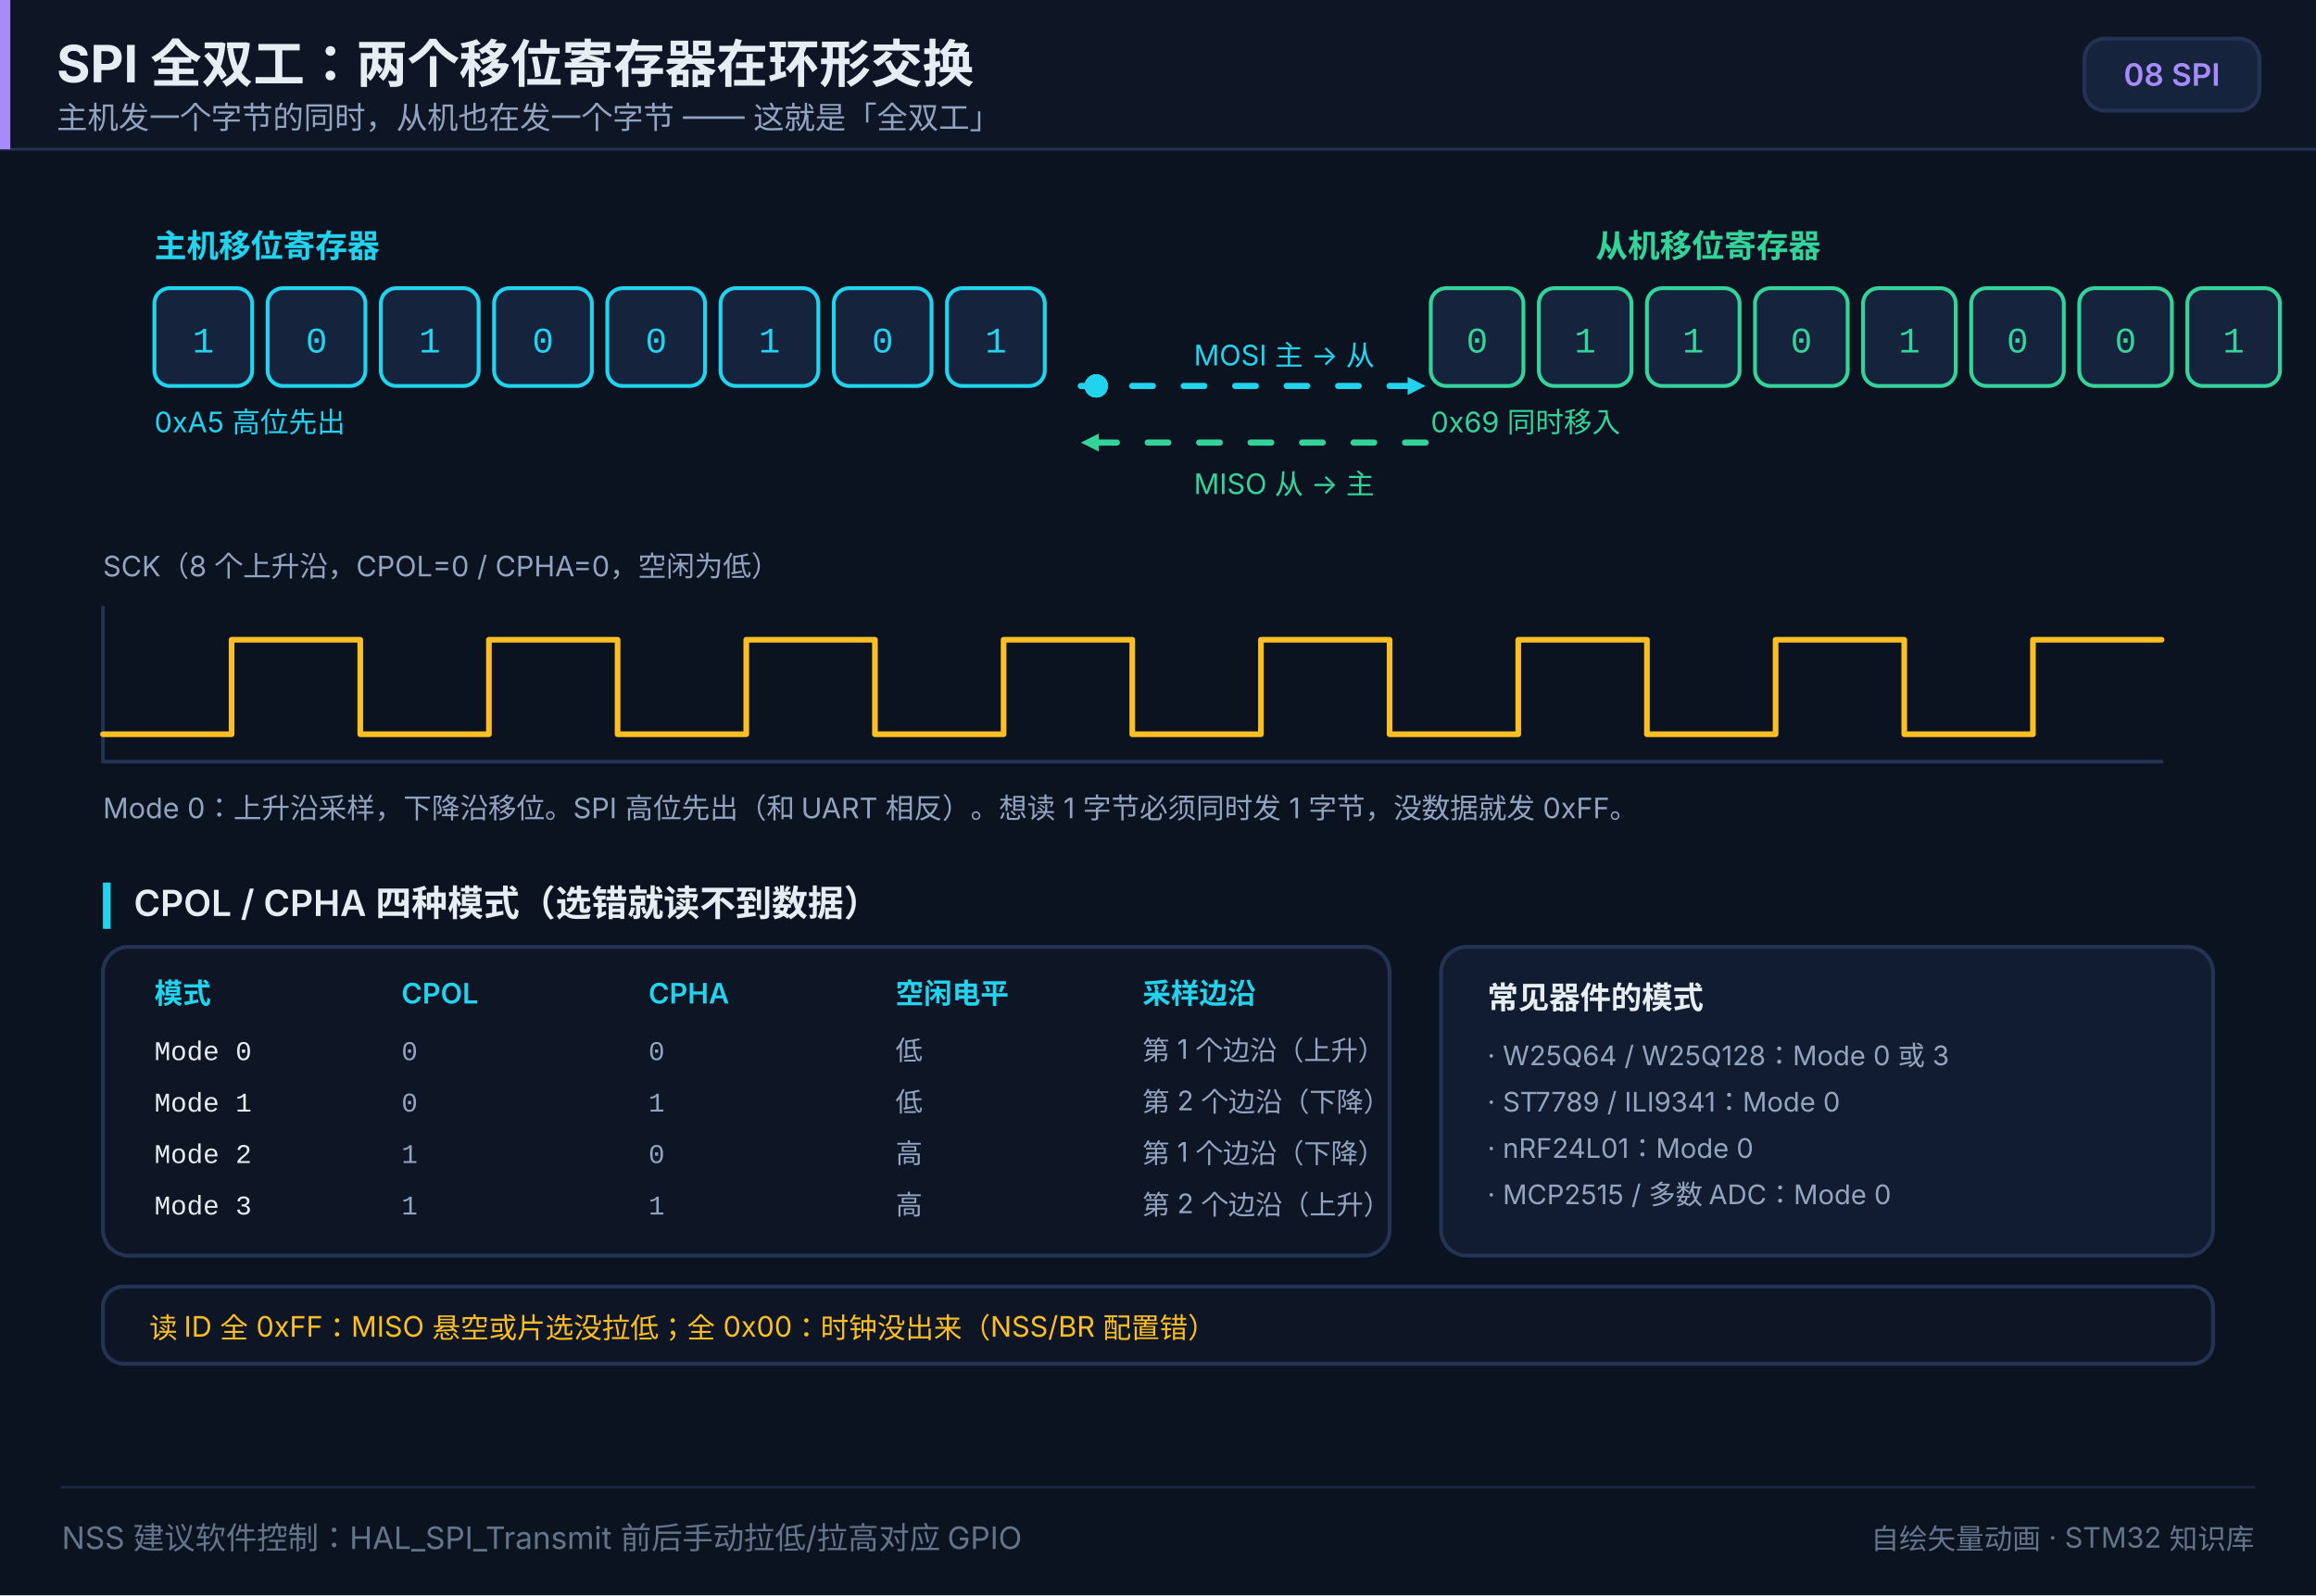
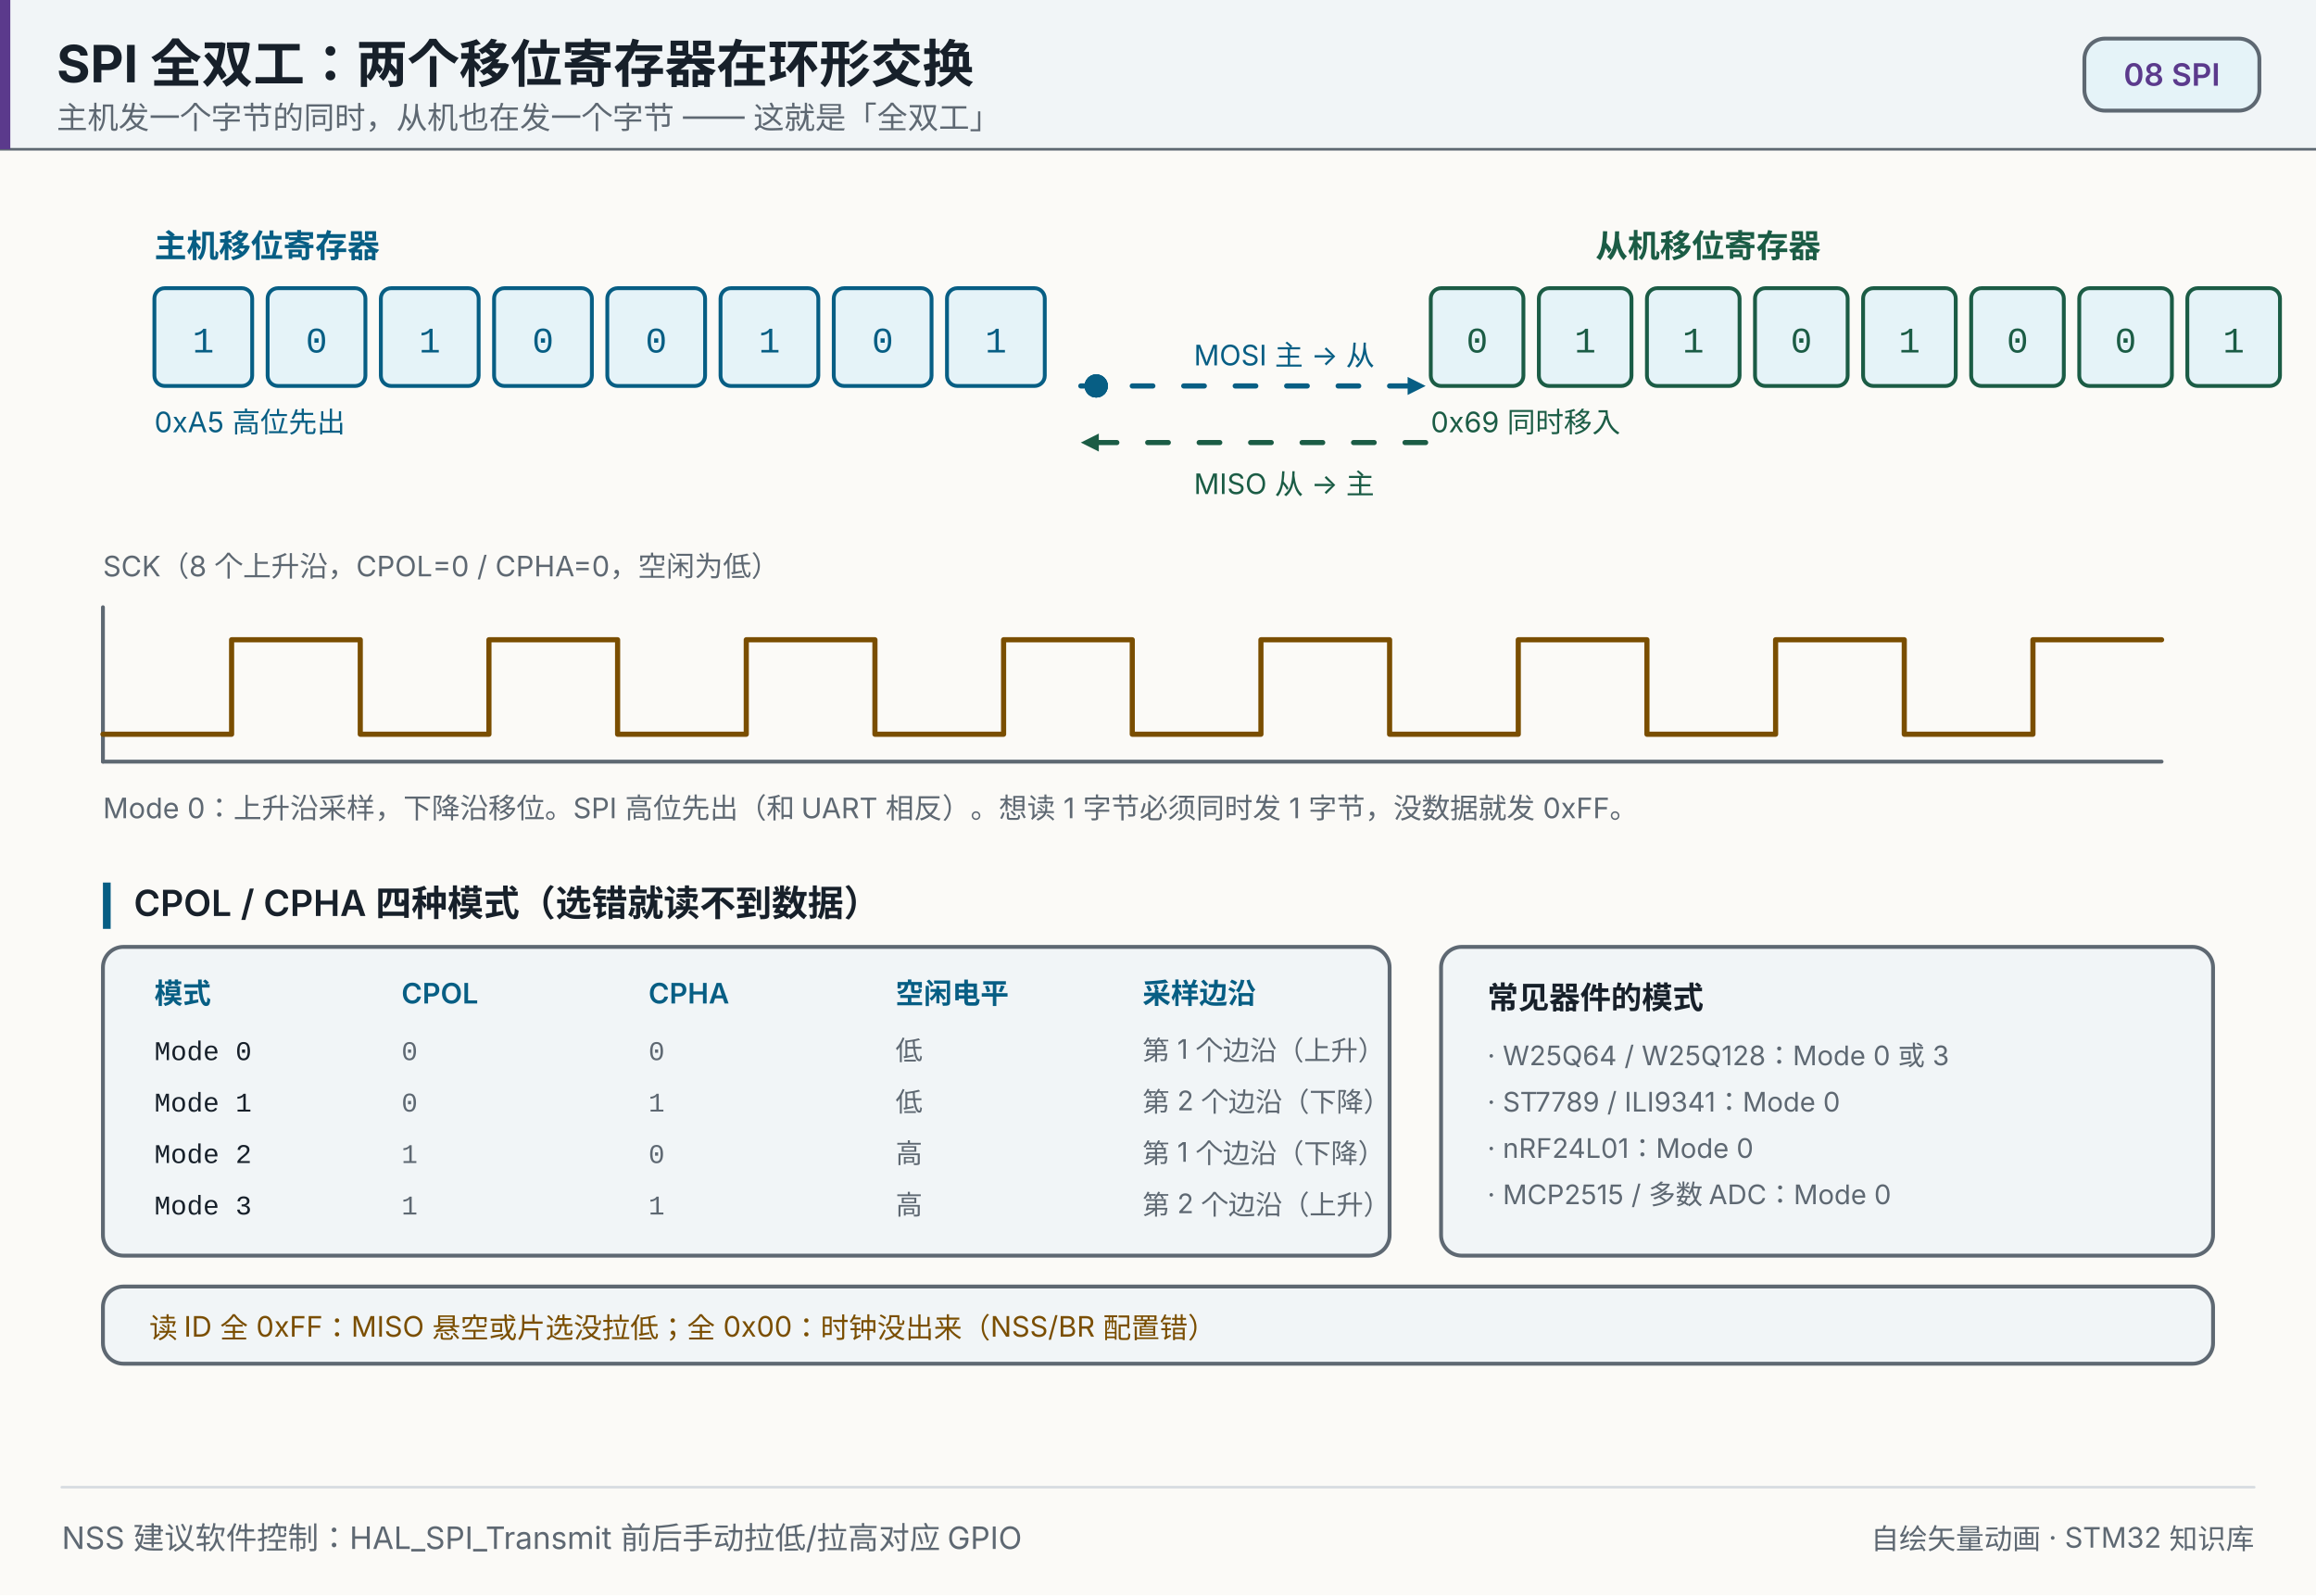
<svg xmlns="http://www.w3.org/2000/svg" width="900" height="620" viewBox="0 0 900 620" role="img" aria-label="SPI 全双工：两个移位寄存器在环形交换">
  <style>

.mosi{stroke-dasharray:8 12;animation:mosi-flow 1.4s linear infinite;}@keyframes mosi-flow{from{stroke-dashoffset:0}to{stroke-dashoffset:-20px}}

.miso{stroke-dasharray:8 12;animation:miso-flow 1.4s linear infinite;}@keyframes miso-flow{from{stroke-dashoffset:0}to{stroke-dashoffset:-20px}}
@keyframes bit0-mv{0%{transform:translateX(0);opacity:0}15%{opacity:1}85%{opacity:1}100%{transform:translateX(148px);opacity:0}}.bit0{animation:bit0-mv 1.6s linear infinite 0.0s;}
@keyframes bit1-mv{0%{transform:translateX(0);opacity:0}15%{opacity:1}85%{opacity:1}100%{transform:translateX(148px);opacity:0}}.bit1{animation:bit1-mv 1.6s linear infinite 0.4s;}
@keyframes bit2-mv{0%{transform:translateX(0);opacity:0}15%{opacity:1}85%{opacity:1}100%{transform:translateX(148px);opacity:0}}.bit2{animation:bit2-mv 1.6s linear infinite 0.8s;}
@keyframes bit3-mv{0%{transform:translateX(0);opacity:0}15%{opacity:1}85%{opacity:1}100%{transform:translateX(148px);opacity:0}}.bit3{animation:bit3-mv 1.6s linear infinite 1.2s;}
</style>
-   <rect x="0" y="0" width="900" height="620" fill="#0b1220" />
-   <rect x="0" y="0" width="900" height="58" fill="#0e1626" opacity="1" />
-   <line x1="0" y1="58" x2="900" y2="58" stroke="#243354" stroke-width="1" stroke-linecap="round" opacity="1" />
-   <rect x="0" y="0" width="4" height="58" fill="#a78bfa" opacity="1" />
-   <text x="22" y="32" font-size="20" fill="#e6edf3" text-anchor="start" opacity="1" font-family="'PingFang SC','Hiragino Sans GB','Microsoft YaHei',system-ui,-apple-system,'Segoe UI',sans-serif" font-weight="700">SPI 全双工：两个移位寄存器在环形交换</text>
-   <text x="22" y="50" font-size="12" fill="#93a4c0" text-anchor="start" opacity="1" font-family="'PingFang SC','Hiragino Sans GB','Microsoft YaHei',system-ui,-apple-system,'Segoe UI',sans-serif">主机发一个字节的同时，从机也在发一个字节 —— 这就是「全双工」</text>
-   <rect x="810" y="15" width="68" height="28" fill="#16233c" opacity="1" rx="8" stroke="#243354" stroke-width="1.5" />
-   <text x="844" y="33.32" font-size="12" fill="#a78bfa" text-anchor="middle" opacity="1" font-family="'PingFang SC','Hiragino Sans GB','Microsoft YaHei',system-ui,-apple-system,'Segoe UI',sans-serif" font-weight="600">08 SPI</text>
-   <text x="60" y="100" font-size="12.5" fill="#22d3ee" text-anchor="start" opacity="1" font-family="'PingFang SC','Hiragino Sans GB','Microsoft YaHei',system-ui,-apple-system,'Segoe UI',sans-serif" font-weight="600">主机移位寄存器</text>
-   <text x="620" y="100" font-size="12.5" fill="#34d399" text-anchor="start" opacity="1" font-family="'PingFang SC','Hiragino Sans GB','Microsoft YaHei',system-ui,-apple-system,'Segoe UI',sans-serif" font-weight="600">从机移位寄存器</text>
-   <rect x="60" y="112" width="38" height="38" fill="#16233c" opacity="1" rx="6" stroke="#22d3ee" stroke-width="1.5" />
-   <text x="79" y="137" font-size="14" fill="#22d3ee" text-anchor="middle" opacity="1" font-family="ui-monospace,SFMono-Regular,'JetBrains Mono',Consolas,'Courier New',monospace">1</text>
-   <rect x="104" y="112" width="38" height="38" fill="#16233c" opacity="1" rx="6" stroke="#22d3ee" stroke-width="1.5" />
-   <text x="123" y="137" font-size="14" fill="#22d3ee" text-anchor="middle" opacity="1" font-family="ui-monospace,SFMono-Regular,'JetBrains Mono',Consolas,'Courier New',monospace">0</text>
-   <rect x="148" y="112" width="38" height="38" fill="#16233c" opacity="1" rx="6" stroke="#22d3ee" stroke-width="1.5" />
-   <text x="167" y="137" font-size="14" fill="#22d3ee" text-anchor="middle" opacity="1" font-family="ui-monospace,SFMono-Regular,'JetBrains Mono',Consolas,'Courier New',monospace">1</text>
-   <rect x="192" y="112" width="38" height="38" fill="#16233c" opacity="1" rx="6" stroke="#22d3ee" stroke-width="1.5" />
-   <text x="211" y="137" font-size="14" fill="#22d3ee" text-anchor="middle" opacity="1" font-family="ui-monospace,SFMono-Regular,'JetBrains Mono',Consolas,'Courier New',monospace">0</text>
-   <rect x="236" y="112" width="38" height="38" fill="#16233c" opacity="1" rx="6" stroke="#22d3ee" stroke-width="1.5" />
-   <text x="255" y="137" font-size="14" fill="#22d3ee" text-anchor="middle" opacity="1" font-family="ui-monospace,SFMono-Regular,'JetBrains Mono',Consolas,'Courier New',monospace">0</text>
-   <rect x="280" y="112" width="38" height="38" fill="#16233c" opacity="1" rx="6" stroke="#22d3ee" stroke-width="1.5" />
-   <text x="299" y="137" font-size="14" fill="#22d3ee" text-anchor="middle" opacity="1" font-family="ui-monospace,SFMono-Regular,'JetBrains Mono',Consolas,'Courier New',monospace">1</text>
-   <rect x="324" y="112" width="38" height="38" fill="#16233c" opacity="1" rx="6" stroke="#22d3ee" stroke-width="1.5" />
-   <text x="343" y="137" font-size="14" fill="#22d3ee" text-anchor="middle" opacity="1" font-family="ui-monospace,SFMono-Regular,'JetBrains Mono',Consolas,'Courier New',monospace">0</text>
-   <rect x="368" y="112" width="38" height="38" fill="#16233c" opacity="1" rx="6" stroke="#22d3ee" stroke-width="1.5" />
-   <text x="387" y="137" font-size="14" fill="#22d3ee" text-anchor="middle" opacity="1" font-family="ui-monospace,SFMono-Regular,'JetBrains Mono',Consolas,'Courier New',monospace">1</text>
-   <rect x="556" y="112" width="36" height="38" fill="#16233c" opacity="1" rx="6" stroke="#34d399" stroke-width="1.5" />
-   <text x="574" y="137" font-size="14" fill="#34d399" text-anchor="middle" opacity="1" font-family="ui-monospace,SFMono-Regular,'JetBrains Mono',Consolas,'Courier New',monospace">0</text>
-   <rect x="598" y="112" width="36" height="38" fill="#16233c" opacity="1" rx="6" stroke="#34d399" stroke-width="1.5" />
-   <text x="616" y="137" font-size="14" fill="#34d399" text-anchor="middle" opacity="1" font-family="ui-monospace,SFMono-Regular,'JetBrains Mono',Consolas,'Courier New',monospace">1</text>
-   <rect x="640" y="112" width="36" height="38" fill="#16233c" opacity="1" rx="6" stroke="#34d399" stroke-width="1.5" />
-   <text x="658" y="137" font-size="14" fill="#34d399" text-anchor="middle" opacity="1" font-family="ui-monospace,SFMono-Regular,'JetBrains Mono',Consolas,'Courier New',monospace">1</text>
-   <rect x="682" y="112" width="36" height="38" fill="#16233c" opacity="1" rx="6" stroke="#34d399" stroke-width="1.5" />
-   <text x="700" y="137" font-size="14" fill="#34d399" text-anchor="middle" opacity="1" font-family="ui-monospace,SFMono-Regular,'JetBrains Mono',Consolas,'Courier New',monospace">0</text>
-   <rect x="724" y="112" width="36" height="38" fill="#16233c" opacity="1" rx="6" stroke="#34d399" stroke-width="1.5" />
-   <text x="742" y="137" font-size="14" fill="#34d399" text-anchor="middle" opacity="1" font-family="ui-monospace,SFMono-Regular,'JetBrains Mono',Consolas,'Courier New',monospace">1</text>
-   <rect x="766" y="112" width="36" height="38" fill="#16233c" opacity="1" rx="6" stroke="#34d399" stroke-width="1.5" />
-   <text x="784" y="137" font-size="14" fill="#34d399" text-anchor="middle" opacity="1" font-family="ui-monospace,SFMono-Regular,'JetBrains Mono',Consolas,'Courier New',monospace">0</text>
-   <rect x="808" y="112" width="36" height="38" fill="#16233c" opacity="1" rx="6" stroke="#34d399" stroke-width="1.5" />
-   <text x="826" y="137" font-size="14" fill="#34d399" text-anchor="middle" opacity="1" font-family="ui-monospace,SFMono-Regular,'JetBrains Mono',Consolas,'Courier New',monospace">0</text>
-   <rect x="850" y="112" width="36" height="38" fill="#16233c" opacity="1" rx="6" stroke="#34d399" stroke-width="1.5" />
-   <text x="868" y="137" font-size="14" fill="#34d399" text-anchor="middle" opacity="1" font-family="ui-monospace,SFMono-Regular,'JetBrains Mono',Consolas,'Courier New',monospace">1</text>
-   <line x1="420" y1="150" x2="547" y2="150" stroke="#22d3ee" stroke-width="2.4" stroke-linecap="round" opacity="1" class="mosi" />
-   <polygon points="554.00,150.00 547.00,153.50 547.00,146.50" fill="#22d3ee" opacity="1" />
-   <text x="499" y="142" font-size="11" fill="#22d3ee" text-anchor="middle" opacity="1" font-family="'PingFang SC','Hiragino Sans GB','Microsoft YaHei',system-ui,-apple-system,'Segoe UI',sans-serif">MOSI 主 → 从</text>
-   <line x1="554" y1="172" x2="427" y2="172" stroke="#34d399" stroke-width="2.4" stroke-linecap="round" opacity="1" class="miso" />
-   <polygon points="420.00,172.00 427.00,168.50 427.00,175.50" fill="#34d399" opacity="1" />
-   <text x="499" y="192" font-size="11" fill="#34d399" text-anchor="middle" opacity="1" font-family="'PingFang SC','Hiragino Sans GB','Microsoft YaHei',system-ui,-apple-system,'Segoe UI',sans-serif">MISO 从 → 主</text>
-   <circle cx="426" cy="150" r="4.5" fill="#22d3ee" opacity="1" class="bit0" />
-   <circle cx="426" cy="150" r="4.5" fill="#22d3ee" opacity="1" class="bit1" />
-   <circle cx="426" cy="150" r="4.5" fill="#22d3ee" opacity="1" class="bit2" />
-   <circle cx="426" cy="150" r="4.5" fill="#22d3ee" opacity="1" class="bit3" />
-   <text x="60" y="168" font-size="11" fill="#22d3ee" text-anchor="start" opacity="1" font-family="'PingFang SC','Hiragino Sans GB','Microsoft YaHei',system-ui,-apple-system,'Segoe UI',sans-serif">0xA5 高位先出</text>
-   <text x="556" y="168" font-size="11" fill="#34d399" text-anchor="start" opacity="1" font-family="'PingFang SC','Hiragino Sans GB','Microsoft YaHei',system-ui,-apple-system,'Segoe UI',sans-serif">0x69 同时移入</text>
-   <text x="40" y="224" font-size="11" fill="#93a4c0" text-anchor="start" opacity="1" font-family="'PingFang SC','Hiragino Sans GB','Microsoft YaHei',system-ui,-apple-system,'Segoe UI',sans-serif">SCK（8 个上升沿，CPOL=0 / CPHA=0，空闲为低）</text>
-   <line x1="40" y1="236" x2="40" y2="296" stroke="#243354" stroke-width="1.4" stroke-linecap="round" opacity="1" />
-   <line x1="40" y1="296" x2="840" y2="296" stroke="#243354" stroke-width="1.4" stroke-linecap="round" opacity="1" />
-   <path d="M 40 285.36 L 40.00 285.36 L 90.00 285.36 L 90.00 248.64 L 140.00 248.64 L 140.00 285.36 L 190.00 285.36 L 190.00 248.64 L 240.00 248.64 L 240.00 285.36 L 290.00 285.36 L 290.00 248.64 L 340.00 248.64 L 340.00 285.36 L 390.00 285.36 L 390.00 248.64 L 440.00 248.64 L 440.00 285.36 L 490.00 285.36 L 490.00 248.64 L 540.00 248.64 L 540.00 285.36 L 590.00 285.36 L 590.00 248.64 L 640.00 248.64 L 640.00 285.36 L 690.00 285.36 L 690.00 248.64 L 740.00 248.64 L 740.00 285.36 L 790.00 285.36 L 790.00 248.64 L 840.00 248.64" fill="none" opacity="1" stroke-linecap="round" stroke-linejoin="round" stroke="#fbbf24" stroke-width="2.2" />
-   <text x="40" y="318" font-size="11" fill="#93a4c0" text-anchor="start" opacity="1" font-family="'PingFang SC','Hiragino Sans GB','Microsoft YaHei',system-ui,-apple-system,'Segoe UI',sans-serif">Mode 0：上升沿采样，下降沿移位。SPI 高位先出（和 UART 相反）。想读 1 字节必须同时发 1 字节，没数据就发 0xFF。</text>
-   <rect x="40" y="343" width="3" height="18" fill="#22d3ee" opacity="1" />
-   <text x="52" y="356" font-size="14" fill="#e6edf3" text-anchor="start" opacity="1" font-family="'PingFang SC','Hiragino Sans GB','Microsoft YaHei',system-ui,-apple-system,'Segoe UI',sans-serif" font-weight="600">CPOL / CPHA 四种模式（选错就读不到数据）</text>
-   <rect x="40" y="368" width="500" height="120" fill="#0e1626" opacity="1" rx="10" stroke="#243354" stroke-width="1.5" />
-   <text x="60" y="390" font-size="11" fill="#22d3ee" text-anchor="start" opacity="1" font-family="'PingFang SC','Hiragino Sans GB','Microsoft YaHei',system-ui,-apple-system,'Segoe UI',sans-serif" font-weight="600">模式</text>
-   <text x="156" y="390" font-size="11" fill="#22d3ee" text-anchor="start" opacity="1" font-family="'PingFang SC','Hiragino Sans GB','Microsoft YaHei',system-ui,-apple-system,'Segoe UI',sans-serif" font-weight="600">CPOL</text>
-   <text x="252" y="390" font-size="11" fill="#22d3ee" text-anchor="start" opacity="1" font-family="'PingFang SC','Hiragino Sans GB','Microsoft YaHei',system-ui,-apple-system,'Segoe UI',sans-serif" font-weight="600">CPHA</text>
-   <text x="348" y="390" font-size="11" fill="#22d3ee" text-anchor="start" opacity="1" font-family="'PingFang SC','Hiragino Sans GB','Microsoft YaHei',system-ui,-apple-system,'Segoe UI',sans-serif" font-weight="600">空闲电平</text>
-   <text x="444" y="390" font-size="11" fill="#22d3ee" text-anchor="start" opacity="1" font-family="'PingFang SC','Hiragino Sans GB','Microsoft YaHei',system-ui,-apple-system,'Segoe UI',sans-serif" font-weight="600">采样边沿</text>
-   <text x="60" y="412" font-size="10.5" fill="#e6edf3" text-anchor="start" opacity="1" font-family="ui-monospace,SFMono-Regular,'JetBrains Mono',Consolas,'Courier New',monospace">Mode 0</text>
-   <text x="156" y="412" font-size="10.5" fill="#93a4c0" text-anchor="start" opacity="1" font-family="ui-monospace,SFMono-Regular,'JetBrains Mono',Consolas,'Courier New',monospace">0</text>
-   <text x="252" y="412" font-size="10.5" fill="#93a4c0" text-anchor="start" opacity="1" font-family="ui-monospace,SFMono-Regular,'JetBrains Mono',Consolas,'Courier New',monospace">0</text>
-   <text x="348" y="412" font-size="10.5" fill="#93a4c0" text-anchor="start" opacity="1" font-family="'PingFang SC','Hiragino Sans GB','Microsoft YaHei',system-ui,-apple-system,'Segoe UI',sans-serif">低</text>
-   <text x="444" y="412" font-size="10.5" fill="#93a4c0" text-anchor="start" opacity="1" font-family="'PingFang SC','Hiragino Sans GB','Microsoft YaHei',system-ui,-apple-system,'Segoe UI',sans-serif">第 1 个边沿（上升）</text>
-   <text x="60" y="432" font-size="10.5" fill="#e6edf3" text-anchor="start" opacity="1" font-family="ui-monospace,SFMono-Regular,'JetBrains Mono',Consolas,'Courier New',monospace">Mode 1</text>
-   <text x="156" y="432" font-size="10.5" fill="#93a4c0" text-anchor="start" opacity="1" font-family="ui-monospace,SFMono-Regular,'JetBrains Mono',Consolas,'Courier New',monospace">0</text>
-   <text x="252" y="432" font-size="10.5" fill="#93a4c0" text-anchor="start" opacity="1" font-family="ui-monospace,SFMono-Regular,'JetBrains Mono',Consolas,'Courier New',monospace">1</text>
-   <text x="348" y="432" font-size="10.5" fill="#93a4c0" text-anchor="start" opacity="1" font-family="'PingFang SC','Hiragino Sans GB','Microsoft YaHei',system-ui,-apple-system,'Segoe UI',sans-serif">低</text>
-   <text x="444" y="432" font-size="10.5" fill="#93a4c0" text-anchor="start" opacity="1" font-family="'PingFang SC','Hiragino Sans GB','Microsoft YaHei',system-ui,-apple-system,'Segoe UI',sans-serif">第 2 个边沿（下降）</text>
-   <text x="60" y="452" font-size="10.5" fill="#e6edf3" text-anchor="start" opacity="1" font-family="ui-monospace,SFMono-Regular,'JetBrains Mono',Consolas,'Courier New',monospace">Mode 2</text>
-   <text x="156" y="452" font-size="10.5" fill="#93a4c0" text-anchor="start" opacity="1" font-family="ui-monospace,SFMono-Regular,'JetBrains Mono',Consolas,'Courier New',monospace">1</text>
-   <text x="252" y="452" font-size="10.5" fill="#93a4c0" text-anchor="start" opacity="1" font-family="ui-monospace,SFMono-Regular,'JetBrains Mono',Consolas,'Courier New',monospace">0</text>
-   <text x="348" y="452" font-size="10.5" fill="#93a4c0" text-anchor="start" opacity="1" font-family="'PingFang SC','Hiragino Sans GB','Microsoft YaHei',system-ui,-apple-system,'Segoe UI',sans-serif">高</text>
-   <text x="444" y="452" font-size="10.5" fill="#93a4c0" text-anchor="start" opacity="1" font-family="'PingFang SC','Hiragino Sans GB','Microsoft YaHei',system-ui,-apple-system,'Segoe UI',sans-serif">第 1 个边沿（下降）</text>
-   <text x="60" y="472" font-size="10.5" fill="#e6edf3" text-anchor="start" opacity="1" font-family="ui-monospace,SFMono-Regular,'JetBrains Mono',Consolas,'Courier New',monospace">Mode 3</text>
-   <text x="156" y="472" font-size="10.5" fill="#93a4c0" text-anchor="start" opacity="1" font-family="ui-monospace,SFMono-Regular,'JetBrains Mono',Consolas,'Courier New',monospace">1</text>
-   <text x="252" y="472" font-size="10.5" fill="#93a4c0" text-anchor="start" opacity="1" font-family="ui-monospace,SFMono-Regular,'JetBrains Mono',Consolas,'Courier New',monospace">1</text>
-   <text x="348" y="472" font-size="10.5" fill="#93a4c0" text-anchor="start" opacity="1" font-family="'PingFang SC','Hiragino Sans GB','Microsoft YaHei',system-ui,-apple-system,'Segoe UI',sans-serif">高</text>
-   <text x="444" y="472" font-size="10.5" fill="#93a4c0" text-anchor="start" opacity="1" font-family="'PingFang SC','Hiragino Sans GB','Microsoft YaHei',system-ui,-apple-system,'Segoe UI',sans-serif">第 2 个边沿（上升）</text>
-   <rect x="560" y="368" width="300" height="120" fill="#111c31" opacity="1" rx="10" stroke="#243354" stroke-width="1.5" />
-   <text x="578" y="392" font-size="12" fill="#e6edf3" text-anchor="start" opacity="1" font-family="'PingFang SC','Hiragino Sans GB','Microsoft YaHei',system-ui,-apple-system,'Segoe UI',sans-serif" font-weight="700">常见器件的模式</text>
-   <text x="578" y="414" font-size="10.5" fill="#93a4c0" text-anchor="start" opacity="1" font-family="'PingFang SC','Hiragino Sans GB','Microsoft YaHei',system-ui,-apple-system,'Segoe UI',sans-serif">· W25Q64 / W25Q128：Mode 0 或 3</text>
-   <text x="578" y="432" font-size="10.5" fill="#93a4c0" text-anchor="start" opacity="1" font-family="'PingFang SC','Hiragino Sans GB','Microsoft YaHei',system-ui,-apple-system,'Segoe UI',sans-serif">· ST7789 / ILI9341：Mode 0</text>
-   <text x="578" y="450" font-size="10.5" fill="#93a4c0" text-anchor="start" opacity="1" font-family="'PingFang SC','Hiragino Sans GB','Microsoft YaHei',system-ui,-apple-system,'Segoe UI',sans-serif">· nRF24L01：Mode 0</text>
-   <text x="578" y="468" font-size="10.5" fill="#93a4c0" text-anchor="start" opacity="1" font-family="'PingFang SC','Hiragino Sans GB','Microsoft YaHei',system-ui,-apple-system,'Segoe UI',sans-serif">· MCP2515 / 多数 ADC：Mode 0</text>
-   <rect x="40" y="500" width="820" height="30" fill="#0e1626" opacity="1" rx="8" stroke="#243354" stroke-width="1.5" />
-   <text x="58" y="520" font-size="11" fill="#fbbf24" text-anchor="start" opacity="1" font-family="'PingFang SC','Hiragino Sans GB','Microsoft YaHei',system-ui,-apple-system,'Segoe UI',sans-serif">读 ID 全 0xFF：MISO 悬空或片选没拉低；全 0x00：时钟没出来（NSS/BR 配置错）</text>
-   <line x1="24" y1="578" x2="876" y2="578" stroke="#1a2742" stroke-width="1" stroke-linecap="round" opacity="1" />
-   <text x="24" y="602" font-size="12" fill="#64748b" text-anchor="start" opacity="1" font-family="'PingFang SC','Hiragino Sans GB','Microsoft YaHei',system-ui,-apple-system,'Segoe UI',sans-serif">NSS 建议软件控制：HAL_SPI_Transmit 前后手动拉低/拉高对应 GPIO</text>
-   <text x="876" y="602" font-size="11" fill="#64748b" text-anchor="end" opacity="1" font-family="'PingFang SC','Hiragino Sans GB','Microsoft YaHei',system-ui,-apple-system,'Segoe UI',sans-serif">自绘矢量动画 · STM32 知识库</text>
+   <rect x="0" y="0" width="900" height="620" fill="#fbfaf7" />
+   <rect x="0" y="0" width="900" height="58" fill="#f1f5f7" opacity="1" />
+   <line x1="0" y1="58" x2="900" y2="58" stroke="#5e6872" stroke-width="1" stroke-linecap="round" opacity="1" />
+   <rect x="0" y="0" width="4" height="58" fill="#5b3a8c" opacity="1" />
+   <text x="22" y="32" font-size="20" fill="#17202a" text-anchor="start" opacity="1" font-family="'PingFang SC','Hiragino Sans GB','Microsoft YaHei',system-ui,-apple-system,'Segoe UI',sans-serif" font-weight="700">SPI 全双工：两个移位寄存器在环形交换</text>
+   <text x="22" y="50" font-size="12" fill="#5e6872" text-anchor="start" opacity="1" font-family="'PingFang SC','Hiragino Sans GB','Microsoft YaHei',system-ui,-apple-system,'Segoe UI',sans-serif">主机发一个字节的同时，从机也在发一个字节 —— 这就是「全双工」</text>
+   <rect x="810" y="15" width="68" height="28" fill="#e5f3f8" opacity="1" rx="8" stroke="#5e6872" stroke-width="1.5" />
+   <text x="844" y="33.32" font-size="12" fill="#5b3a8c" text-anchor="middle" opacity="1" font-family="'PingFang SC','Hiragino Sans GB','Microsoft YaHei',system-ui,-apple-system,'Segoe UI',sans-serif" font-weight="600">08 SPI</text>
+   <text x="60" y="100" font-size="12.5" fill="#075e84" text-anchor="start" opacity="1" font-family="'PingFang SC','Hiragino Sans GB','Microsoft YaHei',system-ui,-apple-system,'Segoe UI',sans-serif" font-weight="600">主机移位寄存器</text>
+   <text x="620" y="100" font-size="12.5" fill="#1b5c45" text-anchor="start" opacity="1" font-family="'PingFang SC','Hiragino Sans GB','Microsoft YaHei',system-ui,-apple-system,'Segoe UI',sans-serif" font-weight="600">从机移位寄存器</text>
+   <rect x="60" y="112" width="38" height="38" fill="#e5f3f8" opacity="1" rx="4" stroke="#075e84" stroke-width="1.5" />
+   <text x="79" y="137" font-size="14" fill="#075e84" text-anchor="middle" opacity="1" font-family="ui-monospace,SFMono-Regular,'JetBrains Mono',Consolas,'Courier New',monospace">1</text>
+   <rect x="104" y="112" width="38" height="38" fill="#e5f3f8" opacity="1" rx="4" stroke="#075e84" stroke-width="1.5" />
+   <text x="123" y="137" font-size="14" fill="#075e84" text-anchor="middle" opacity="1" font-family="ui-monospace,SFMono-Regular,'JetBrains Mono',Consolas,'Courier New',monospace">0</text>
+   <rect x="148" y="112" width="38" height="38" fill="#e5f3f8" opacity="1" rx="4" stroke="#075e84" stroke-width="1.5" />
+   <text x="167" y="137" font-size="14" fill="#075e84" text-anchor="middle" opacity="1" font-family="ui-monospace,SFMono-Regular,'JetBrains Mono',Consolas,'Courier New',monospace">1</text>
+   <rect x="192" y="112" width="38" height="38" fill="#e5f3f8" opacity="1" rx="4" stroke="#075e84" stroke-width="1.5" />
+   <text x="211" y="137" font-size="14" fill="#075e84" text-anchor="middle" opacity="1" font-family="ui-monospace,SFMono-Regular,'JetBrains Mono',Consolas,'Courier New',monospace">0</text>
+   <rect x="236" y="112" width="38" height="38" fill="#e5f3f8" opacity="1" rx="4" stroke="#075e84" stroke-width="1.5" />
+   <text x="255" y="137" font-size="14" fill="#075e84" text-anchor="middle" opacity="1" font-family="ui-monospace,SFMono-Regular,'JetBrains Mono',Consolas,'Courier New',monospace">0</text>
+   <rect x="280" y="112" width="38" height="38" fill="#e5f3f8" opacity="1" rx="4" stroke="#075e84" stroke-width="1.5" />
+   <text x="299" y="137" font-size="14" fill="#075e84" text-anchor="middle" opacity="1" font-family="ui-monospace,SFMono-Regular,'JetBrains Mono',Consolas,'Courier New',monospace">1</text>
+   <rect x="324" y="112" width="38" height="38" fill="#e5f3f8" opacity="1" rx="4" stroke="#075e84" stroke-width="1.5" />
+   <text x="343" y="137" font-size="14" fill="#075e84" text-anchor="middle" opacity="1" font-family="ui-monospace,SFMono-Regular,'JetBrains Mono',Consolas,'Courier New',monospace">0</text>
+   <rect x="368" y="112" width="38" height="38" fill="#e5f3f8" opacity="1" rx="4" stroke="#075e84" stroke-width="1.5" />
+   <text x="387" y="137" font-size="14" fill="#075e84" text-anchor="middle" opacity="1" font-family="ui-monospace,SFMono-Regular,'JetBrains Mono',Consolas,'Courier New',monospace">1</text>
+   <rect x="556" y="112" width="36" height="38" fill="#e5f3f8" opacity="1" rx="4" stroke="#1b5c45" stroke-width="1.5" />
+   <text x="574" y="137" font-size="14" fill="#1b5c45" text-anchor="middle" opacity="1" font-family="ui-monospace,SFMono-Regular,'JetBrains Mono',Consolas,'Courier New',monospace">0</text>
+   <rect x="598" y="112" width="36" height="38" fill="#e5f3f8" opacity="1" rx="4" stroke="#1b5c45" stroke-width="1.5" />
+   <text x="616" y="137" font-size="14" fill="#1b5c45" text-anchor="middle" opacity="1" font-family="ui-monospace,SFMono-Regular,'JetBrains Mono',Consolas,'Courier New',monospace">1</text>
+   <rect x="640" y="112" width="36" height="38" fill="#e5f3f8" opacity="1" rx="4" stroke="#1b5c45" stroke-width="1.5" />
+   <text x="658" y="137" font-size="14" fill="#1b5c45" text-anchor="middle" opacity="1" font-family="ui-monospace,SFMono-Regular,'JetBrains Mono',Consolas,'Courier New',monospace">1</text>
+   <rect x="682" y="112" width="36" height="38" fill="#e5f3f8" opacity="1" rx="4" stroke="#1b5c45" stroke-width="1.5" />
+   <text x="700" y="137" font-size="14" fill="#1b5c45" text-anchor="middle" opacity="1" font-family="ui-monospace,SFMono-Regular,'JetBrains Mono',Consolas,'Courier New',monospace">0</text>
+   <rect x="724" y="112" width="36" height="38" fill="#e5f3f8" opacity="1" rx="4" stroke="#1b5c45" stroke-width="1.5" />
+   <text x="742" y="137" font-size="14" fill="#1b5c45" text-anchor="middle" opacity="1" font-family="ui-monospace,SFMono-Regular,'JetBrains Mono',Consolas,'Courier New',monospace">1</text>
+   <rect x="766" y="112" width="36" height="38" fill="#e5f3f8" opacity="1" rx="4" stroke="#1b5c45" stroke-width="1.5" />
+   <text x="784" y="137" font-size="14" fill="#1b5c45" text-anchor="middle" opacity="1" font-family="ui-monospace,SFMono-Regular,'JetBrains Mono',Consolas,'Courier New',monospace">0</text>
+   <rect x="808" y="112" width="36" height="38" fill="#e5f3f8" opacity="1" rx="4" stroke="#1b5c45" stroke-width="1.5" />
+   <text x="826" y="137" font-size="14" fill="#1b5c45" text-anchor="middle" opacity="1" font-family="ui-monospace,SFMono-Regular,'JetBrains Mono',Consolas,'Courier New',monospace">0</text>
+   <rect x="850" y="112" width="36" height="38" fill="#e5f3f8" opacity="1" rx="4" stroke="#1b5c45" stroke-width="1.5" />
+   <text x="868" y="137" font-size="14" fill="#1b5c45" text-anchor="middle" opacity="1" font-family="ui-monospace,SFMono-Regular,'JetBrains Mono',Consolas,'Courier New',monospace">1</text>
+   <line x1="420" y1="150" x2="547" y2="150" stroke="#075e84" stroke-width="2" stroke-linecap="round" opacity="1" class="mosi" />
+   <polygon points="554.00,150.00 547.00,153.50 547.00,146.50" fill="#075e84" opacity="1" />
+   <text x="499" y="142" font-size="11" fill="#075e84" text-anchor="middle" opacity="1" font-family="'PingFang SC','Hiragino Sans GB','Microsoft YaHei',system-ui,-apple-system,'Segoe UI',sans-serif">MOSI 主 → 从</text>
+   <line x1="554" y1="172" x2="427" y2="172" stroke="#1b5c45" stroke-width="2" stroke-linecap="round" opacity="1" class="miso" />
+   <polygon points="420.00,172.00 427.00,168.50 427.00,175.50" fill="#1b5c45" opacity="1" />
+   <text x="499" y="192" font-size="11" fill="#1b5c45" text-anchor="middle" opacity="1" font-family="'PingFang SC','Hiragino Sans GB','Microsoft YaHei',system-ui,-apple-system,'Segoe UI',sans-serif">MISO 从 → 主</text>
+   <circle cx="426" cy="150" r="4.5" fill="#075e84" opacity="1" class="bit0" />
+   <circle cx="426" cy="150" r="4.5" fill="#075e84" opacity="1" class="bit1" />
+   <circle cx="426" cy="150" r="4.5" fill="#075e84" opacity="1" class="bit2" />
+   <circle cx="426" cy="150" r="4.5" fill="#075e84" opacity="1" class="bit3" />
+   <text x="60" y="168" font-size="11" fill="#075e84" text-anchor="start" opacity="1" font-family="'PingFang SC','Hiragino Sans GB','Microsoft YaHei',system-ui,-apple-system,'Segoe UI',sans-serif">0xA5 高位先出</text>
+   <text x="556" y="168" font-size="11" fill="#1b5c45" text-anchor="start" opacity="1" font-family="'PingFang SC','Hiragino Sans GB','Microsoft YaHei',system-ui,-apple-system,'Segoe UI',sans-serif">0x69 同时移入</text>
+   <text x="40" y="224" font-size="11" fill="#5e6872" text-anchor="start" opacity="1" font-family="'PingFang SC','Hiragino Sans GB','Microsoft YaHei',system-ui,-apple-system,'Segoe UI',sans-serif">SCK（8 个上升沿，CPOL=0 / CPHA=0，空闲为低）</text>
+   <line x1="40" y1="236" x2="40" y2="296" stroke="#5e6872" stroke-width="1.5" stroke-linecap="round" opacity="1" />
+   <line x1="40" y1="296" x2="840" y2="296" stroke="#5e6872" stroke-width="1.5" stroke-linecap="round" opacity="1" />
+   <path d="M 40 285.36 L 40.00 285.36 L 90.00 285.36 L 90.00 248.64 L 140.00 248.64 L 140.00 285.36 L 190.00 285.36 L 190.00 248.64 L 240.00 248.64 L 240.00 285.36 L 290.00 285.36 L 290.00 248.64 L 340.00 248.64 L 340.00 285.36 L 390.00 285.36 L 390.00 248.64 L 440.00 248.64 L 440.00 285.36 L 490.00 285.36 L 490.00 248.64 L 540.00 248.64 L 540.00 285.36 L 590.00 285.36 L 590.00 248.64 L 640.00 248.64 L 640.00 285.36 L 690.00 285.36 L 690.00 248.64 L 740.00 248.64 L 740.00 285.36 L 790.00 285.36 L 790.00 248.64 L 840.00 248.64" fill="none" opacity="1" stroke-linecap="round" stroke-linejoin="round" stroke="#7a4e00" stroke-width="2" />
+   <text x="40" y="318" font-size="11" fill="#5e6872" text-anchor="start" opacity="1" font-family="'PingFang SC','Hiragino Sans GB','Microsoft YaHei',system-ui,-apple-system,'Segoe UI',sans-serif">Mode 0：上升沿采样，下降沿移位。SPI 高位先出（和 UART 相反）。想读 1 字节必须同时发 1 字节，没数据就发 0xFF。</text>
+   <rect x="40" y="343" width="3" height="18" fill="#075e84" opacity="1" />
+   <text x="52" y="356" font-size="14" fill="#17202a" text-anchor="start" opacity="1" font-family="'PingFang SC','Hiragino Sans GB','Microsoft YaHei',system-ui,-apple-system,'Segoe UI',sans-serif" font-weight="600">CPOL / CPHA 四种模式（选错就读不到数据）</text>
+   <rect x="40" y="368" width="500" height="120" fill="#f1f5f7" opacity="1" rx="8" stroke="#5e6872" stroke-width="1.5" />
+   <text x="60" y="390" font-size="11" fill="#075e84" text-anchor="start" opacity="1" font-family="'PingFang SC','Hiragino Sans GB','Microsoft YaHei',system-ui,-apple-system,'Segoe UI',sans-serif" font-weight="600">模式</text>
+   <text x="156" y="390" font-size="11" fill="#075e84" text-anchor="start" opacity="1" font-family="'PingFang SC','Hiragino Sans GB','Microsoft YaHei',system-ui,-apple-system,'Segoe UI',sans-serif" font-weight="600">CPOL</text>
+   <text x="252" y="390" font-size="11" fill="#075e84" text-anchor="start" opacity="1" font-family="'PingFang SC','Hiragino Sans GB','Microsoft YaHei',system-ui,-apple-system,'Segoe UI',sans-serif" font-weight="600">CPHA</text>
+   <text x="348" y="390" font-size="11" fill="#075e84" text-anchor="start" opacity="1" font-family="'PingFang SC','Hiragino Sans GB','Microsoft YaHei',system-ui,-apple-system,'Segoe UI',sans-serif" font-weight="600">空闲电平</text>
+   <text x="444" y="390" font-size="11" fill="#075e84" text-anchor="start" opacity="1" font-family="'PingFang SC','Hiragino Sans GB','Microsoft YaHei',system-ui,-apple-system,'Segoe UI',sans-serif" font-weight="600">采样边沿</text>
+   <text x="60" y="412" font-size="10.5" fill="#17202a" text-anchor="start" opacity="1" font-family="ui-monospace,SFMono-Regular,'JetBrains Mono',Consolas,'Courier New',monospace">Mode 0</text>
+   <text x="156" y="412" font-size="10.5" fill="#5e6872" text-anchor="start" opacity="1" font-family="ui-monospace,SFMono-Regular,'JetBrains Mono',Consolas,'Courier New',monospace">0</text>
+   <text x="252" y="412" font-size="10.5" fill="#5e6872" text-anchor="start" opacity="1" font-family="ui-monospace,SFMono-Regular,'JetBrains Mono',Consolas,'Courier New',monospace">0</text>
+   <text x="348" y="412" font-size="10.5" fill="#5e6872" text-anchor="start" opacity="1" font-family="'PingFang SC','Hiragino Sans GB','Microsoft YaHei',system-ui,-apple-system,'Segoe UI',sans-serif">低</text>
+   <text x="444" y="412" font-size="10.5" fill="#5e6872" text-anchor="start" opacity="1" font-family="'PingFang SC','Hiragino Sans GB','Microsoft YaHei',system-ui,-apple-system,'Segoe UI',sans-serif">第 1 个边沿（上升）</text>
+   <text x="60" y="432" font-size="10.5" fill="#17202a" text-anchor="start" opacity="1" font-family="ui-monospace,SFMono-Regular,'JetBrains Mono',Consolas,'Courier New',monospace">Mode 1</text>
+   <text x="156" y="432" font-size="10.5" fill="#5e6872" text-anchor="start" opacity="1" font-family="ui-monospace,SFMono-Regular,'JetBrains Mono',Consolas,'Courier New',monospace">0</text>
+   <text x="252" y="432" font-size="10.5" fill="#5e6872" text-anchor="start" opacity="1" font-family="ui-monospace,SFMono-Regular,'JetBrains Mono',Consolas,'Courier New',monospace">1</text>
+   <text x="348" y="432" font-size="10.5" fill="#5e6872" text-anchor="start" opacity="1" font-family="'PingFang SC','Hiragino Sans GB','Microsoft YaHei',system-ui,-apple-system,'Segoe UI',sans-serif">低</text>
+   <text x="444" y="432" font-size="10.5" fill="#5e6872" text-anchor="start" opacity="1" font-family="'PingFang SC','Hiragino Sans GB','Microsoft YaHei',system-ui,-apple-system,'Segoe UI',sans-serif">第 2 个边沿（下降）</text>
+   <text x="60" y="452" font-size="10.5" fill="#17202a" text-anchor="start" opacity="1" font-family="ui-monospace,SFMono-Regular,'JetBrains Mono',Consolas,'Courier New',monospace">Mode 2</text>
+   <text x="156" y="452" font-size="10.5" fill="#5e6872" text-anchor="start" opacity="1" font-family="ui-monospace,SFMono-Regular,'JetBrains Mono',Consolas,'Courier New',monospace">1</text>
+   <text x="252" y="452" font-size="10.5" fill="#5e6872" text-anchor="start" opacity="1" font-family="ui-monospace,SFMono-Regular,'JetBrains Mono',Consolas,'Courier New',monospace">0</text>
+   <text x="348" y="452" font-size="10.5" fill="#5e6872" text-anchor="start" opacity="1" font-family="'PingFang SC','Hiragino Sans GB','Microsoft YaHei',system-ui,-apple-system,'Segoe UI',sans-serif">高</text>
+   <text x="444" y="452" font-size="10.5" fill="#5e6872" text-anchor="start" opacity="1" font-family="'PingFang SC','Hiragino Sans GB','Microsoft YaHei',system-ui,-apple-system,'Segoe UI',sans-serif">第 1 个边沿（下降）</text>
+   <text x="60" y="472" font-size="10.5" fill="#17202a" text-anchor="start" opacity="1" font-family="ui-monospace,SFMono-Regular,'JetBrains Mono',Consolas,'Courier New',monospace">Mode 3</text>
+   <text x="156" y="472" font-size="10.5" fill="#5e6872" text-anchor="start" opacity="1" font-family="ui-monospace,SFMono-Regular,'JetBrains Mono',Consolas,'Courier New',monospace">1</text>
+   <text x="252" y="472" font-size="10.5" fill="#5e6872" text-anchor="start" opacity="1" font-family="ui-monospace,SFMono-Regular,'JetBrains Mono',Consolas,'Courier New',monospace">1</text>
+   <text x="348" y="472" font-size="10.5" fill="#5e6872" text-anchor="start" opacity="1" font-family="'PingFang SC','Hiragino Sans GB','Microsoft YaHei',system-ui,-apple-system,'Segoe UI',sans-serif">高</text>
+   <text x="444" y="472" font-size="10.5" fill="#5e6872" text-anchor="start" opacity="1" font-family="'PingFang SC','Hiragino Sans GB','Microsoft YaHei',system-ui,-apple-system,'Segoe UI',sans-serif">第 2 个边沿（上升）</text>
+   <rect x="560" y="368" width="300" height="120" fill="#f1f5f7" opacity="1" rx="8" stroke="#5e6872" stroke-width="1.5" />
+   <text x="578" y="392" font-size="12" fill="#17202a" text-anchor="start" opacity="1" font-family="'PingFang SC','Hiragino Sans GB','Microsoft YaHei',system-ui,-apple-system,'Segoe UI',sans-serif" font-weight="700">常见器件的模式</text>
+   <text x="578" y="414" font-size="10.5" fill="#5e6872" text-anchor="start" opacity="1" font-family="'PingFang SC','Hiragino Sans GB','Microsoft YaHei',system-ui,-apple-system,'Segoe UI',sans-serif">· W25Q64 / W25Q128：Mode 0 或 3</text>
+   <text x="578" y="432" font-size="10.5" fill="#5e6872" text-anchor="start" opacity="1" font-family="'PingFang SC','Hiragino Sans GB','Microsoft YaHei',system-ui,-apple-system,'Segoe UI',sans-serif">· ST7789 / ILI9341：Mode 0</text>
+   <text x="578" y="450" font-size="10.5" fill="#5e6872" text-anchor="start" opacity="1" font-family="'PingFang SC','Hiragino Sans GB','Microsoft YaHei',system-ui,-apple-system,'Segoe UI',sans-serif">· nRF24L01：Mode 0</text>
+   <text x="578" y="468" font-size="10.5" fill="#5e6872" text-anchor="start" opacity="1" font-family="'PingFang SC','Hiragino Sans GB','Microsoft YaHei',system-ui,-apple-system,'Segoe UI',sans-serif">· MCP2515 / 多数 ADC：Mode 0</text>
+   <rect x="40" y="500" width="820" height="30" fill="#f1f5f7" opacity="1" rx="8" stroke="#5e6872" stroke-width="1.5" />
+   <text x="58" y="520" font-size="11" fill="#7a4e00" text-anchor="start" opacity="1" font-family="'PingFang SC','Hiragino Sans GB','Microsoft YaHei',system-ui,-apple-system,'Segoe UI',sans-serif">读 ID 全 0xFF：MISO 悬空或片选没拉低；全 0x00：时钟没出来（NSS/BR 配置错）</text>
+   <line x1="24" y1="578" x2="876" y2="578" stroke="#d7dce1" stroke-width="1" stroke-linecap="round" opacity="1" />
+   <text x="24" y="602" font-size="12" fill="#5e6872" text-anchor="start" opacity="1" font-family="'PingFang SC','Hiragino Sans GB','Microsoft YaHei',system-ui,-apple-system,'Segoe UI',sans-serif">NSS 建议软件控制：HAL_SPI_Transmit 前后手动拉低/拉高对应 GPIO</text>
+   <text x="876" y="602" font-size="11" fill="#5e6872" text-anchor="end" opacity="1" font-family="'PingFang SC','Hiragino Sans GB','Microsoft YaHei',system-ui,-apple-system,'Segoe UI',sans-serif">自绘矢量动画 · STM32 知识库</text>
</svg>
